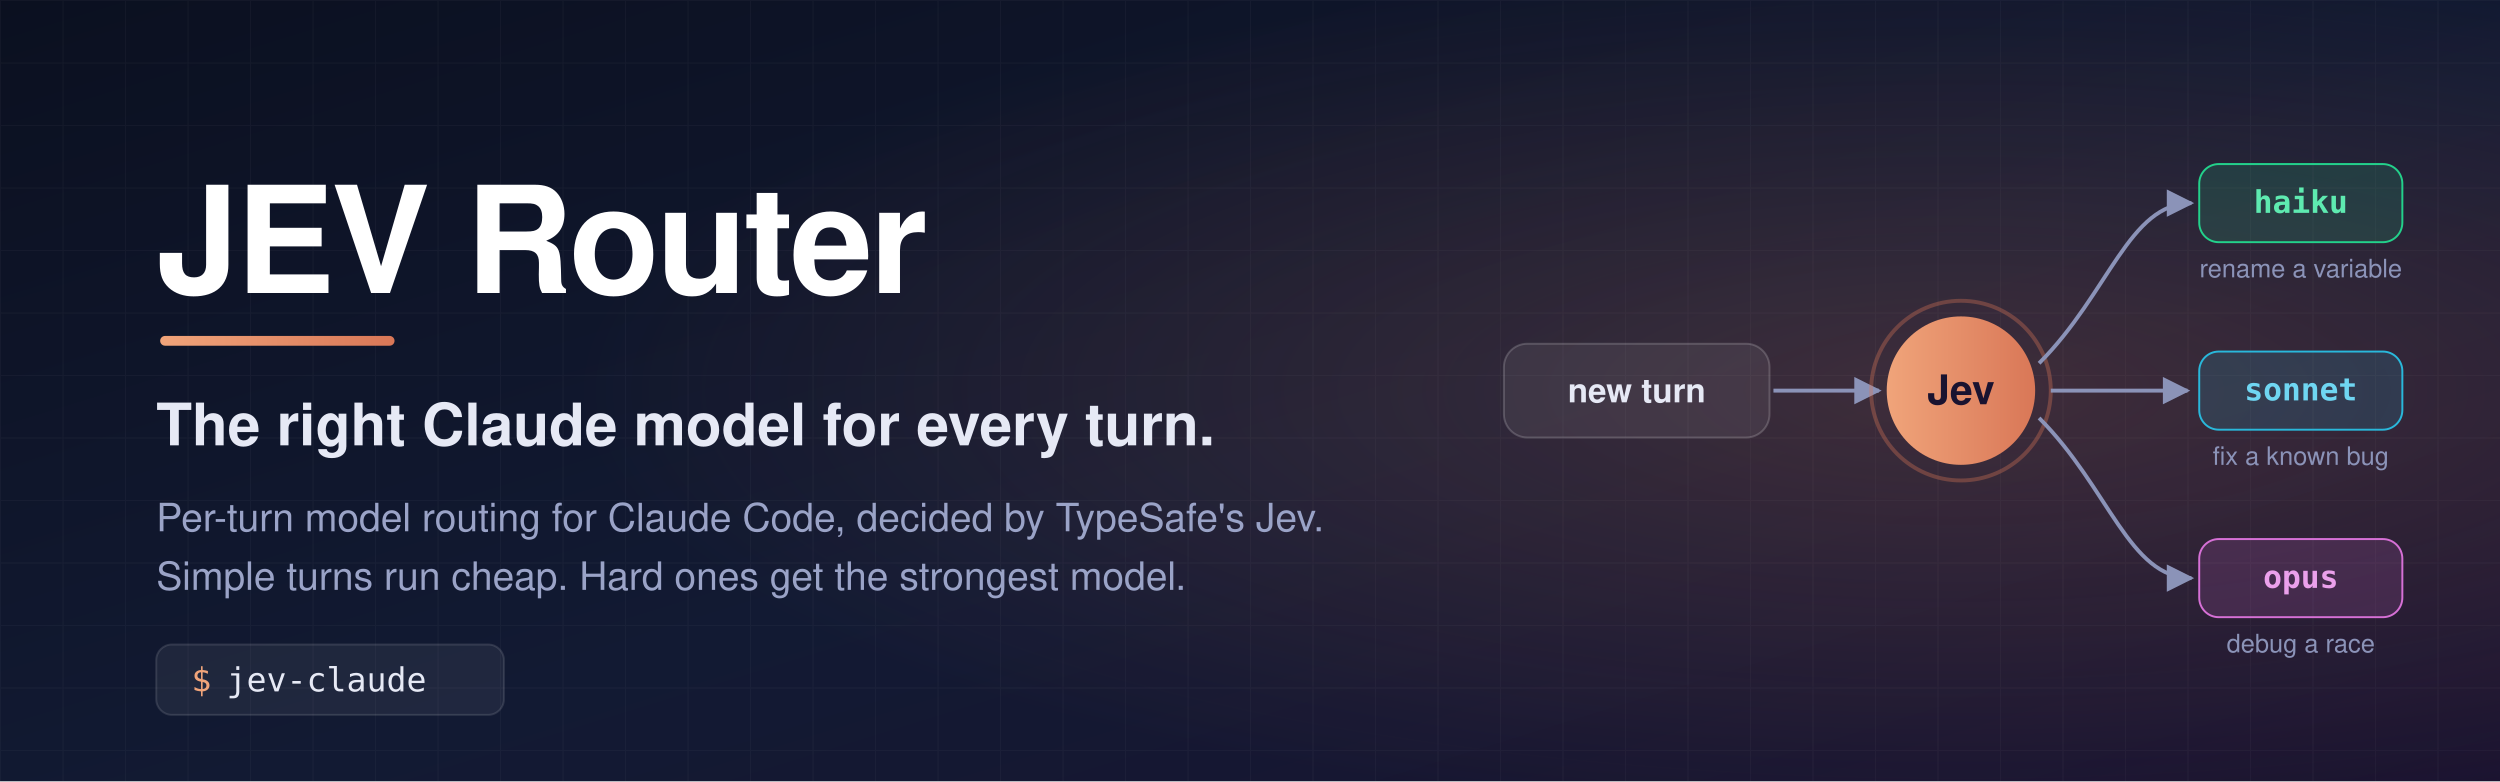
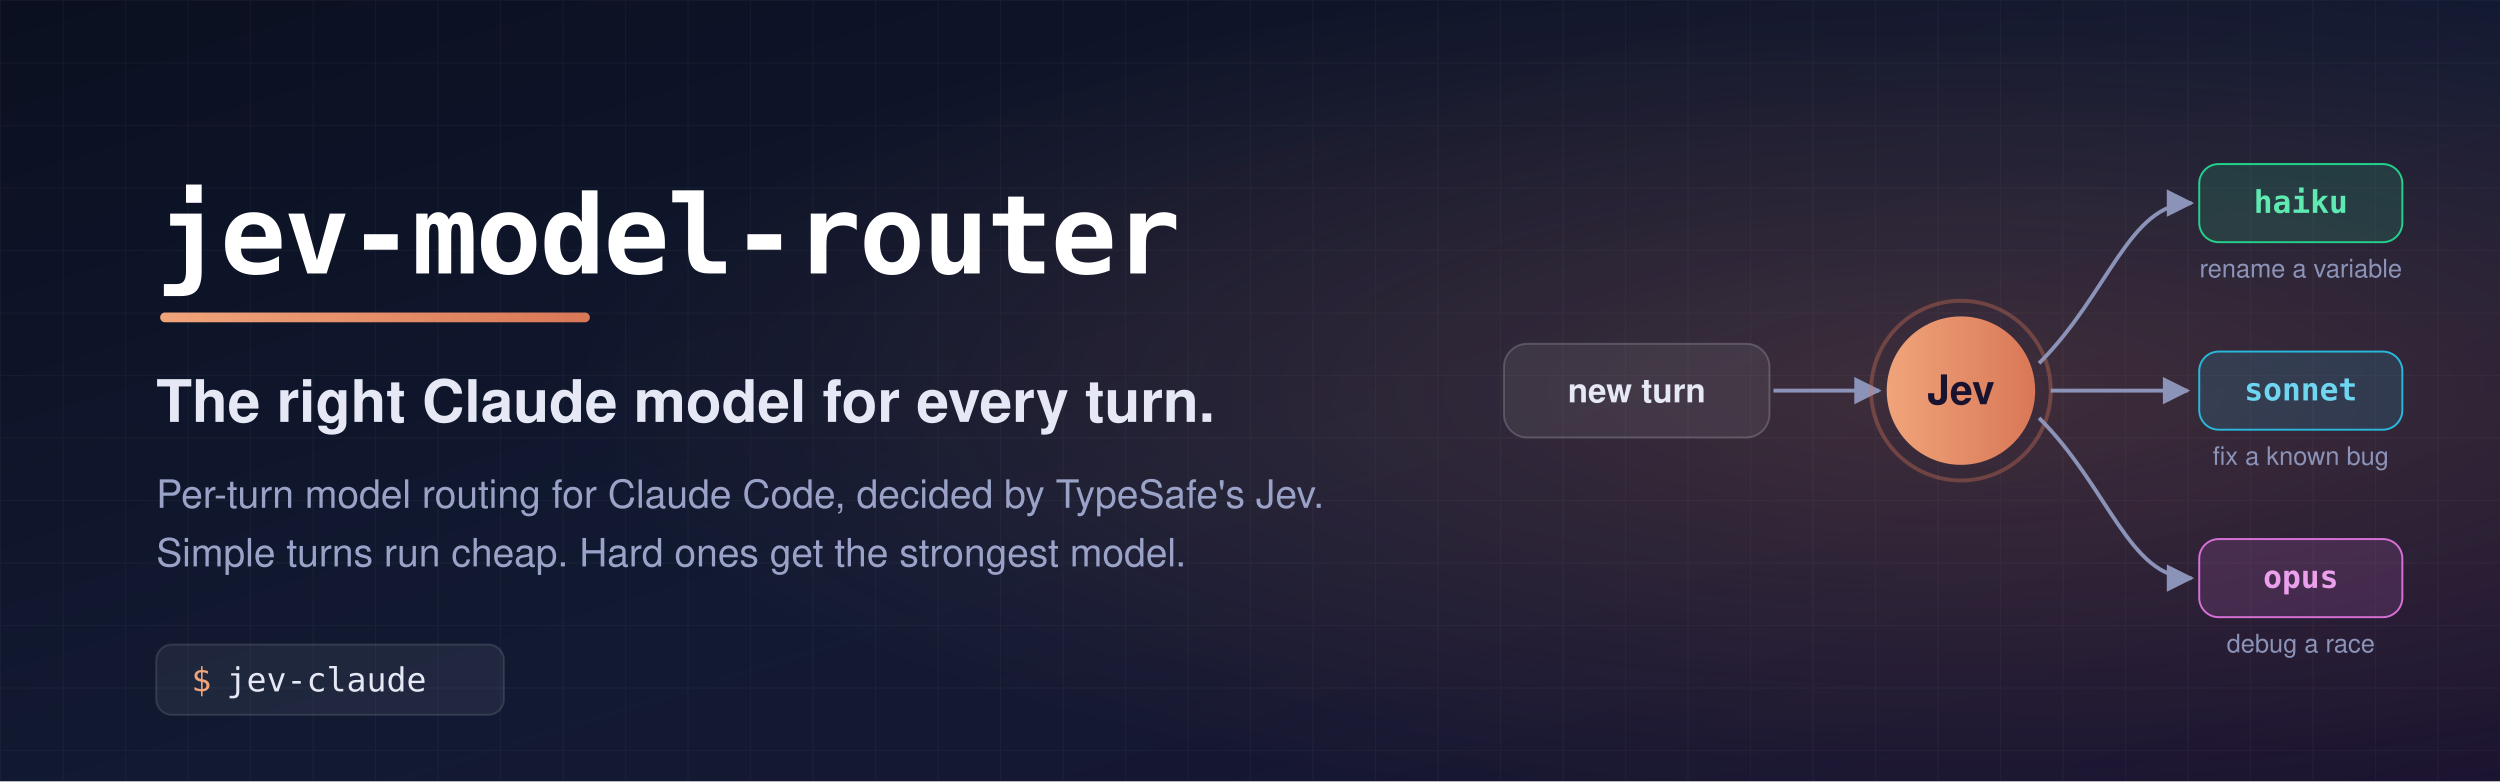
<svg xmlns="http://www.w3.org/2000/svg" width="1280" height="400" viewBox="0 0 1280 400" role="img" aria-labelledby="title desc">
  <defs>
    <linearGradient id="bg" x1="0" y1="0" x2="1" y2="1">
      <stop offset="0" stop-color="#0b1020" />
      <stop offset="0.55" stop-color="#121a33" />
      <stop offset="1" stop-color="#1a1330" />
    </linearGradient>
    <radialGradient id="glow" cx="0.78" cy="0.5" r="0.55">
      <stop offset="0" stop-color="#d97757" stop-opacity="0.22" />
      <stop offset="1" stop-color="#d97757" stop-opacity="0" />
    </radialGradient>
    <linearGradient id="accent" x1="0" y1="0" x2="1" y2="0">
      <stop offset="0" stop-color="#f0a47a" />
      <stop offset="1" stop-color="#d97757" />
    </linearGradient>
    <pattern id="grid" width="32" height="32" patternUnits="userSpaceOnUse">
      <path d="M32 0H0V32" fill="none" stroke="#ffffff" stroke-opacity="0.035" stroke-width="1" />
    </pattern>
    <marker id="arrow" viewBox="0 0 10 10" refX="9" refY="5" markerWidth="7" markerHeight="7" orient="auto-start-reverse">
      <path d="M0 0L10 5L0 10z" fill="#8b93b8" />
    </marker>
  </defs>
  <rect width="1280" height="400" fill="url(#bg)" />
  <rect width="1280" height="400" fill="url(#grid)" />
  <rect width="1280" height="400" fill="url(#glow)" />
  <g font-family="-apple-system, 'Segoe UI', Helvetica, Arial, sans-serif">
-     <text x="80" y="150" fill="#ffffff" font-size="76" font-weight="800" letter-spacing="-1.5">JEV Router</text>
-     <rect x="82" y="172" width="120" height="5" rx="2.5" fill="url(#accent)" />
-     <text x="80" y="228" fill="#e6e9f5" font-size="30" font-weight="600">The right Claude model for every turn.</text>
-     <text x="80" y="272" fill="#9aa3c7" font-size="20">Per-turn model routing for Claude Code, decided by TypeSafe's Jev.</text>
-     <text x="80" y="302" fill="#9aa3c7" font-size="20">Simple turns run cheap. Hard ones get the strongest model.</text>
+     <text x="80" y="140" fill="#ffffff" font-size="56" font-weight="800" letter-spacing="-1" font-family="ui-monospace, SFMono-Regular, Menlo, Consolas, monospace">jev-model-router</text>
+     <rect x="82" y="160" width="220" height="5" rx="2.5" fill="url(#accent)" />
+     <text x="80" y="216" fill="#e6e9f5" font-size="30" font-weight="600">The right Claude model for every turn.</text>
+     <text x="80" y="260" fill="#9aa3c7" font-size="20">Per-turn model routing for Claude Code, decided by TypeSafe's Jev.</text>
+     <text x="80" y="290" fill="#9aa3c7" font-size="20">Simple turns run cheap. Hard ones get the strongest model.</text>
    <g font-family="ui-monospace, SFMono-Regular, Menlo, Consolas, monospace" font-size="17">
      <rect x="80" y="330" width="178" height="36" rx="8" fill="#ffffff" fill-opacity="0.06" stroke="#ffffff" stroke-opacity="0.12" />
      <text x="98" y="354" fill="#f0a47a">$</text>
      <text x="116" y="354" fill="#e6e9f5">jev-claude</text>
    </g>
  </g>
  <g font-family="-apple-system, 'Segoe UI', Helvetica, Arial, sans-serif" font-size="17">
    <rect x="770" y="176" width="136" height="48" rx="12" fill="#ffffff" fill-opacity="0.07" stroke="#ffffff" stroke-opacity="0.18" />
    <text x="838" y="206" fill="#e6e9f5" text-anchor="middle" font-weight="600">new turn</text>
    <line x1="908" y1="200" x2="962" y2="200" stroke="#8b93b8" stroke-width="2" marker-end="url(#arrow)" />
    <circle cx="1004" cy="200" r="38" fill="url(#accent)" />
    <circle cx="1004" cy="200" r="46" fill="none" stroke="#d97757" stroke-opacity="0.35" stroke-width="2" />
    <text x="1004" y="207" fill="#1a1330" text-anchor="middle" font-size="21" font-weight="800">Jev</text>
    <path d="M1044 186 C1080 150, 1090 104, 1122 104" fill="none" stroke="#8b93b8" stroke-width="2" marker-end="url(#arrow)" />
    <line x1="1050" y1="200" x2="1120" y2="200" stroke="#8b93b8" stroke-width="2" marker-end="url(#arrow)" />
    <path d="M1044 214 C1080 250, 1090 296, 1122 296" fill="none" stroke="#8b93b8" stroke-width="2" marker-end="url(#arrow)" />
    <g font-family="ui-monospace, SFMono-Regular, Menlo, Consolas, monospace" font-size="16" font-weight="600">
      <rect x="1126" y="84" width="104" height="40" rx="10" fill="#23d18b" fill-opacity="0.15" stroke="#23d18b" />
      <text x="1178" y="109" fill="#5eeab0" text-anchor="middle">haiku</text>
      <rect x="1126" y="180" width="104" height="40" rx="10" fill="#29b8db" fill-opacity="0.15" stroke="#29b8db" />
      <text x="1178" y="205" fill="#6fd6f2" text-anchor="middle">sonnet</text>
      <rect x="1126" y="276" width="104" height="40" rx="10" fill="#d670d6" fill-opacity="0.15" stroke="#d670d6" />
      <text x="1178" y="301" fill="#eba0eb" text-anchor="middle">opus</text>
    </g>
    <g fill="#8b93b8" font-size="13">
      <text x="1178" y="142" text-anchor="middle">rename a variable</text>
      <text x="1178" y="238" text-anchor="middle">fix a known bug</text>
      <text x="1178" y="334" text-anchor="middle">debug a race</text>
    </g>
  </g>
</svg>
